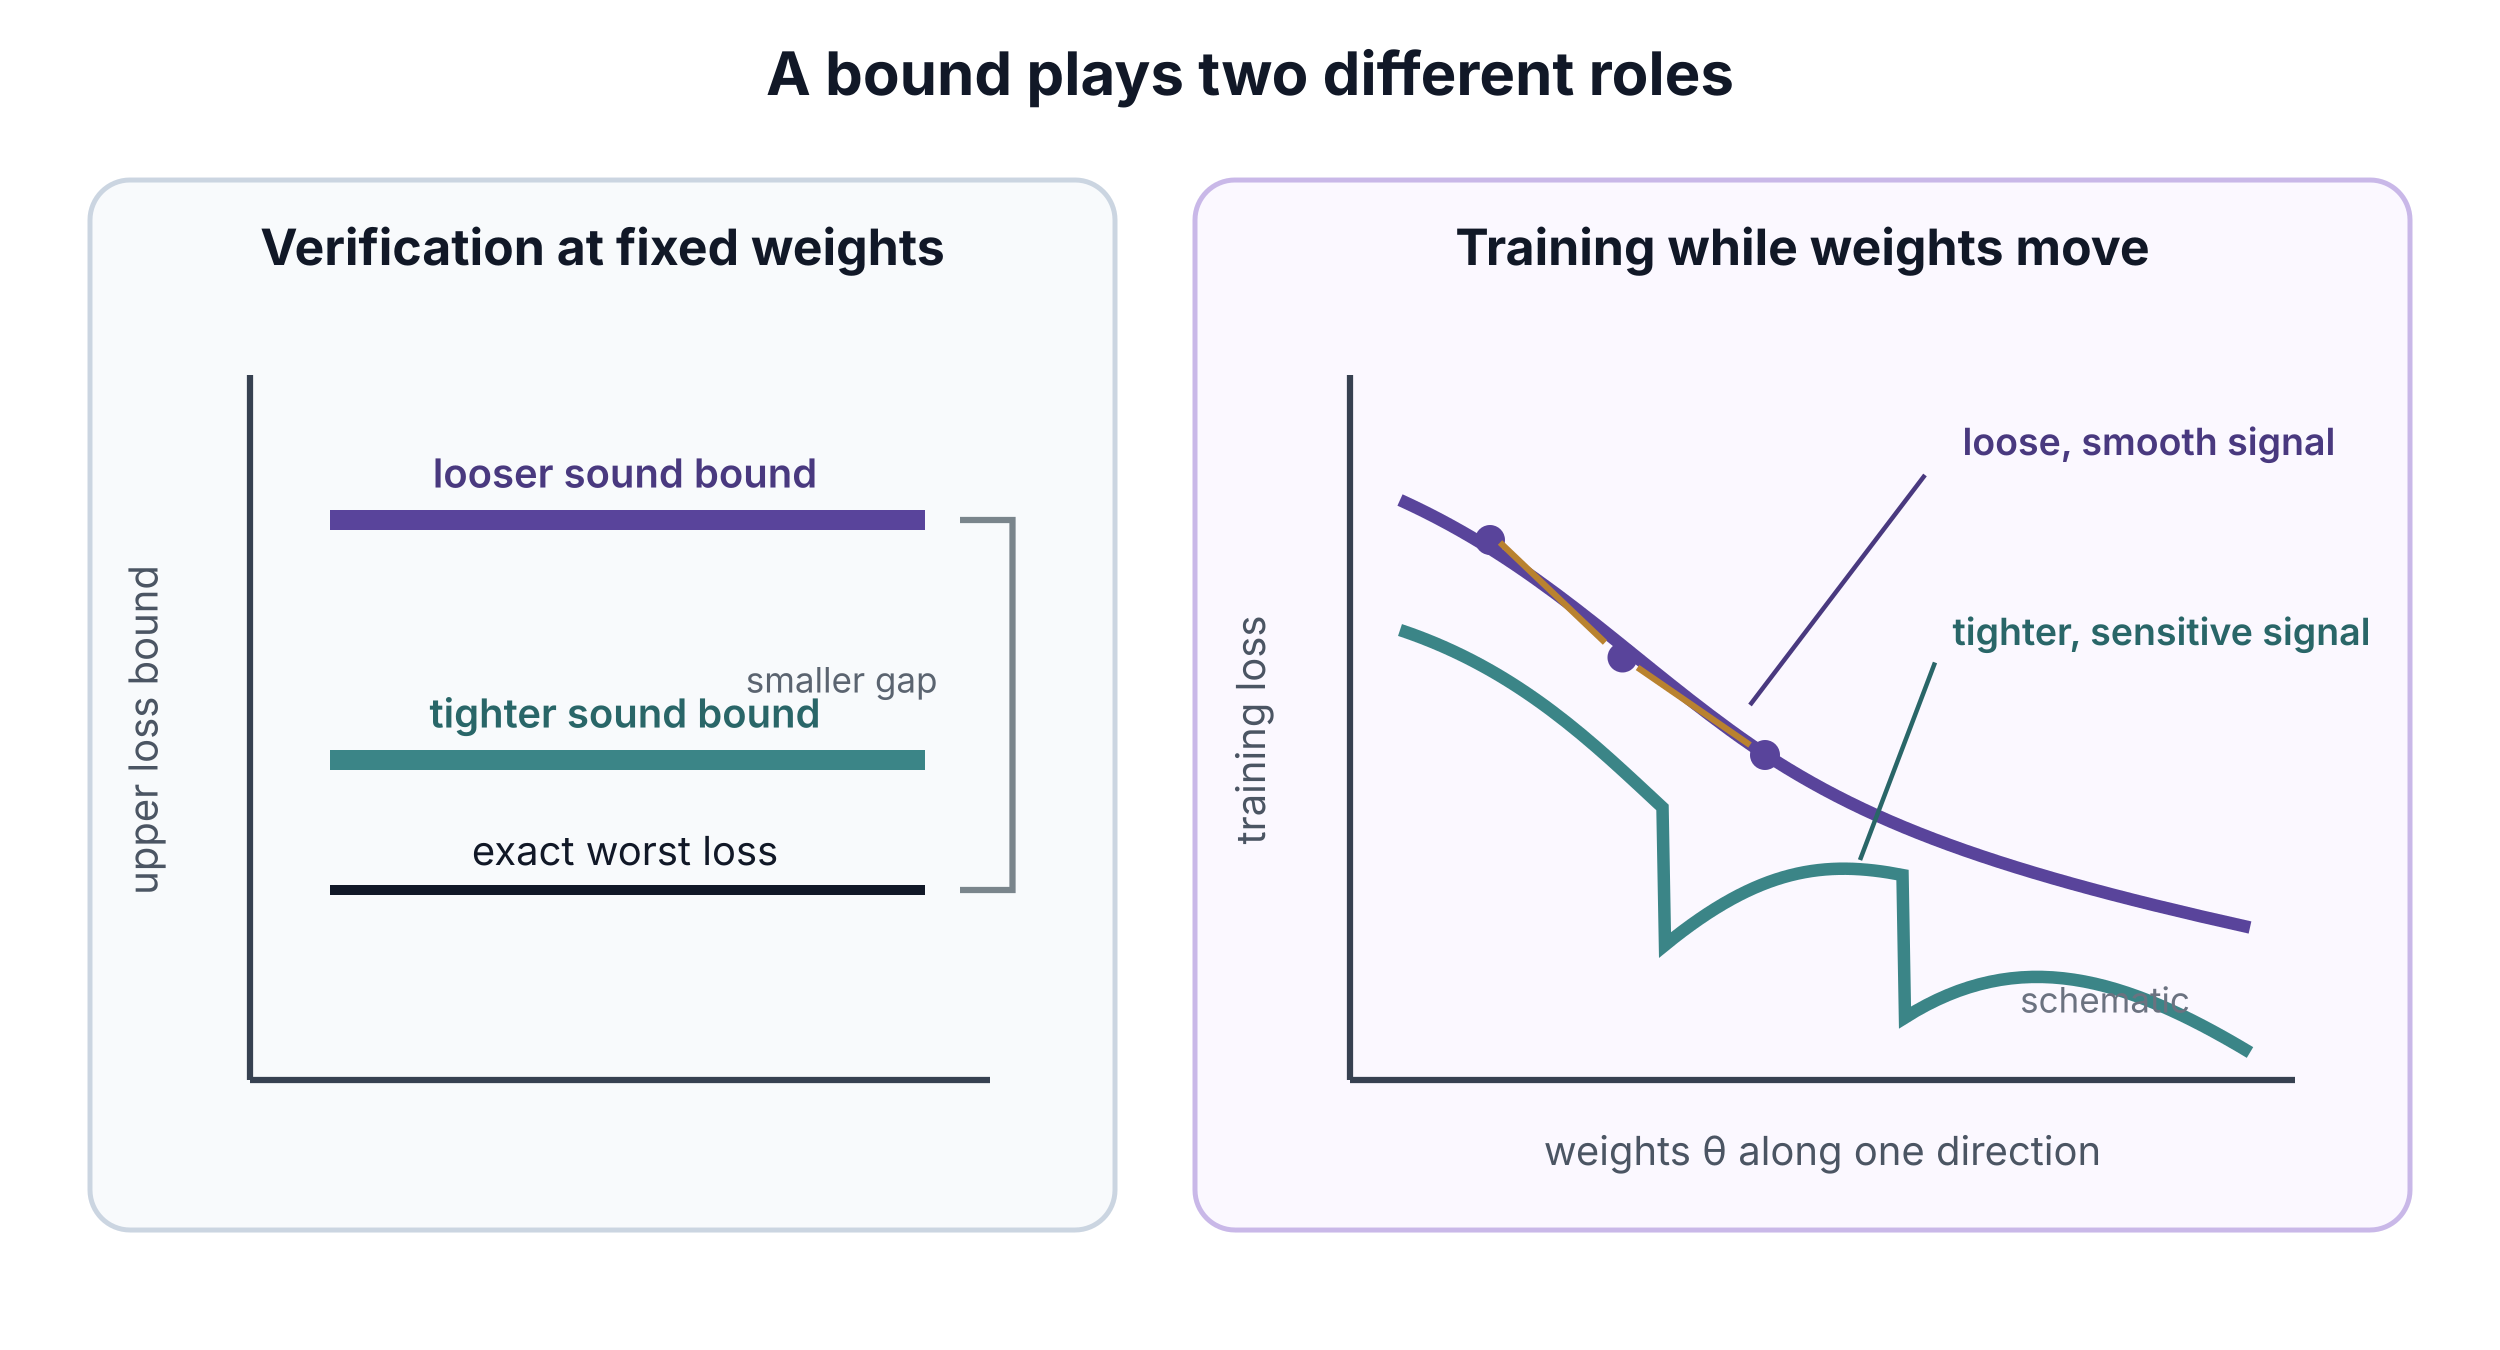
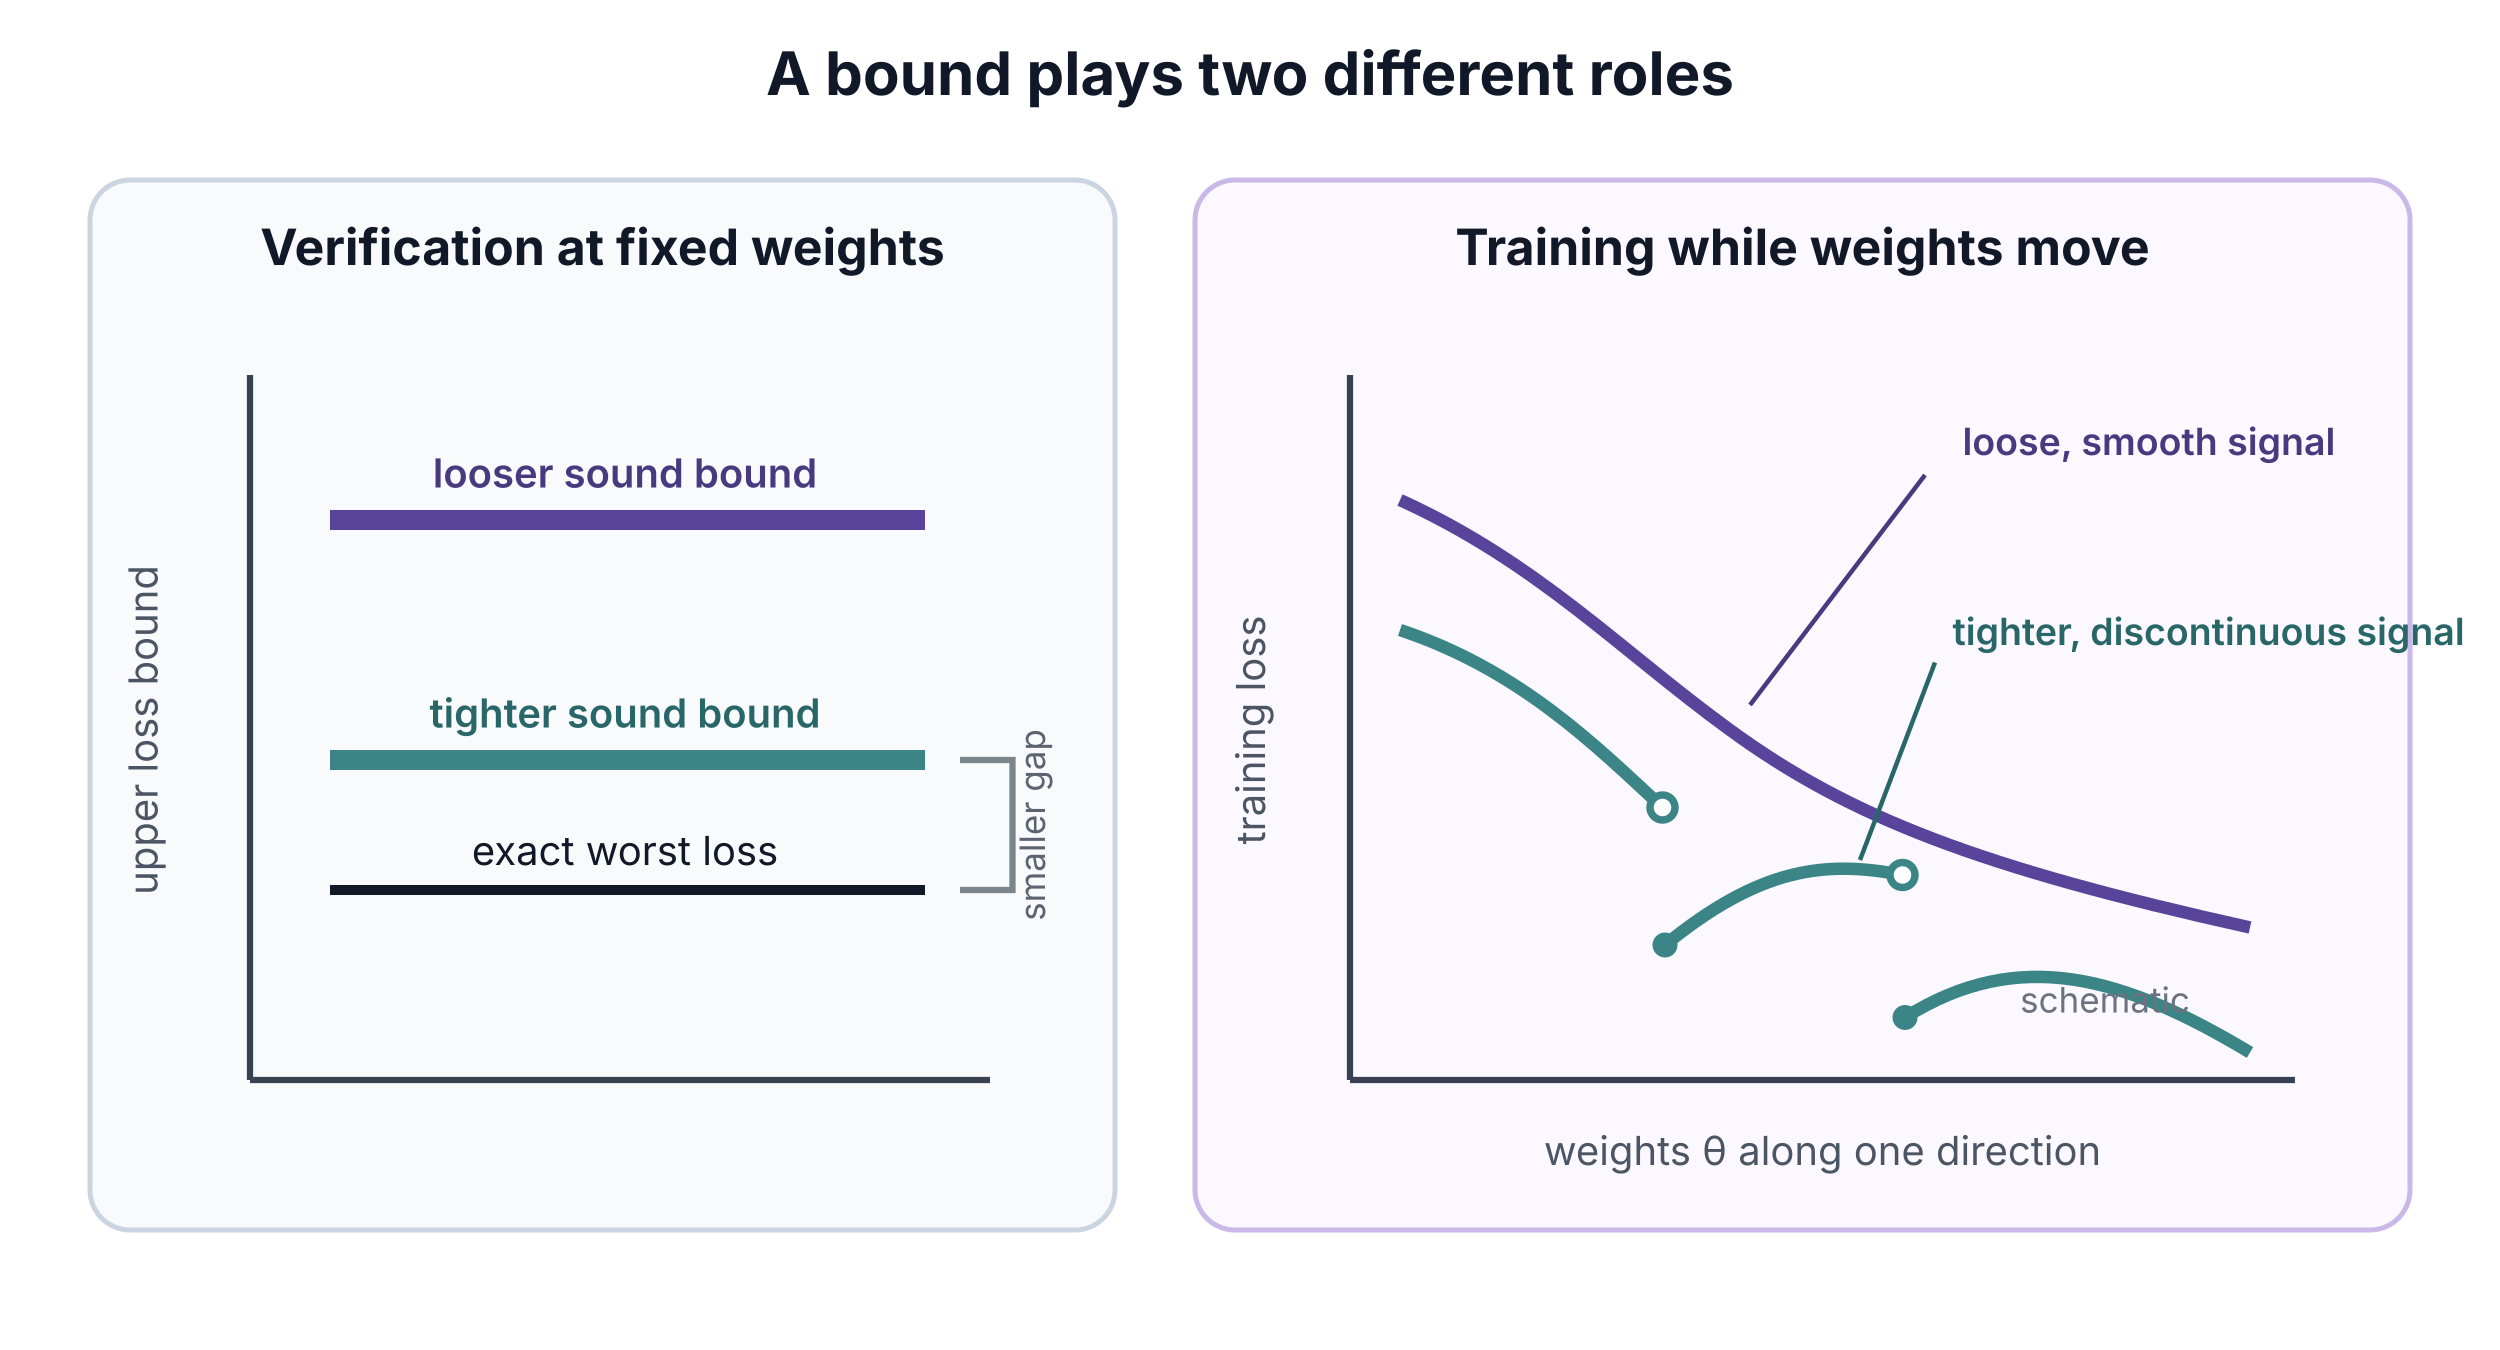
<svg xmlns="http://www.w3.org/2000/svg" viewBox="0 0 1000 540" role="img" aria-labelledby="title desc">
  <rect width="1000" height="540" fill="#fff" />
  <text x="500" y="38" text-anchor="middle" font-family="-apple-system,BlinkMacSystemFont,'Segoe UI',sans-serif" font-size="24" font-weight="650" fill="#111827">A bound plays two different roles</text>
  <g font-family="-apple-system,BlinkMacSystemFont,'Segoe UI',sans-serif">
    <rect x="36" y="72" width="410" height="420" rx="16" fill="#f8fafc" stroke="#cbd5e1" stroke-width="2" />
    <text x="241" y="106" text-anchor="middle" font-size="20" font-weight="650" fill="#111827">Verification at fixed weights</text>
    <line x1="100" y1="432" x2="100" y2="150" stroke="#374151" stroke-width="2.5" />
    <line x1="100" y1="432" x2="396" y2="432" stroke="#374151" stroke-width="2.5" />
    <text x="63" y="292" text-anchor="middle" transform="rotate(-90 63 292)" font-size="16" fill="#4b5563">upper loss bound</text>
    <line x1="132" y1="356" x2="370" y2="356" stroke="#111827" stroke-width="4" />
    <text x="250" y="346" text-anchor="middle" font-size="16" fill="#111827">exact worst loss</text>
    <line x1="132" y1="304" x2="370" y2="304" stroke="#3b8587" stroke-width="8" />
    <text x="250" y="291" text-anchor="middle" font-size="16" font-weight="600" fill="#296668">tighter sound bound</text>
    <line x1="132" y1="208" x2="370" y2="208" stroke="#59449b" stroke-width="8" />
    <text x="250" y="195" text-anchor="middle" font-size="16" font-weight="600" fill="#49397f">looser sound bound</text>
-     <path d="M384 208 L405 208 L405 356 L384 356" fill="none" stroke="#7a858c" stroke-width="2.5" />
-     <text x="375" y="277" text-anchor="end" font-size="14" fill="#5b6470">smaller gap</text>
+     <path d="M384 304 L405 304 L405 356 L384 356" fill="none" stroke="#7a858c" stroke-width="2.5" />
+     <text x="418" y="330" text-anchor="middle" transform="rotate(-90 418 330)" font-size="14" fill="#5b6470">smaller gap</text>
    <rect x="478" y="72" width="486" height="420" rx="16" fill="#fbf8ff" stroke="#c9b8e8" stroke-width="2" />
    <text x="721" y="106" text-anchor="middle" font-size="20" font-weight="650" fill="#111827">Training while weights move</text>
    <line x1="540" y1="432" x2="540" y2="150" stroke="#374151" stroke-width="2.5" />
    <line x1="540" y1="432" x2="918" y2="432" stroke="#374151" stroke-width="2.5" />
    <text x="729" y="466" text-anchor="middle" font-size="16" fill="#4b5563">weights θ along one direction</text>
    <text x="506" y="292" text-anchor="middle" transform="rotate(-90 506 292)" font-size="16" fill="#4b5563">training loss</text>
    <path d="M560 200 C615 225 648 260 692 292 C740 327 792 347 900 371" fill="none" stroke="#59449b" stroke-width="5" />
-     <path d="M560 252 C608 268 638 298 665 323 L666 378 C704 347 730 344 761 350 L762 407 C808 378 850 391 900 421" fill="none" stroke="#3b8587" stroke-width="5" />
-     <circle cx="596" cy="216" r="6" fill="#59449b" />
-     <circle cx="649" cy="263" r="6" fill="#59449b" />
-     <circle cx="706" cy="302" r="6" fill="#59449b" />
-     <path d="M600 217 L642 257" stroke="#b9822f" stroke-width="2.5" />
-     <path d="M655 267 L700 298" stroke="#b9822f" stroke-width="2.5" />
+     <path d="M560 252 C608 268 638 298 665 323 M666 378 C704 347 730 344 761 350 M762 407 C808 378 850 391 900 421" fill="none" stroke="#3b8587" stroke-width="5" />
+     <g fill="#fff" stroke="#3b8587" stroke-width="3">
+       <circle cx="665" cy="323" r="5" />
+       <circle cx="761" cy="350" r="5" />
+     </g>
+     <g fill="#3b8587">
+       <circle cx="666" cy="378" r="5" />
+       <circle cx="762" cy="407" r="5" />
+     </g>
    <text x="785" y="182" font-size="15" font-weight="600" fill="#49397f">loose, smooth signal</text>
    <line x1="770" y1="190" x2="700" y2="282" stroke="#49397f" stroke-width="1.8" />
-     <text x="781" y="258" font-size="15" font-weight="600" fill="#296668">tighter, sensitive signal</text>
+     <text x="781" y="258" font-size="15" font-weight="600" fill="#296668">tighter, discontinuous signal</text>
    <line x1="774" y1="265" x2="744" y2="344" stroke="#296668" stroke-width="1.8" />
    <text x="842" y="405" text-anchor="middle" font-size="14" fill="#6b7280">schematic</text>
  </g>
</svg>
